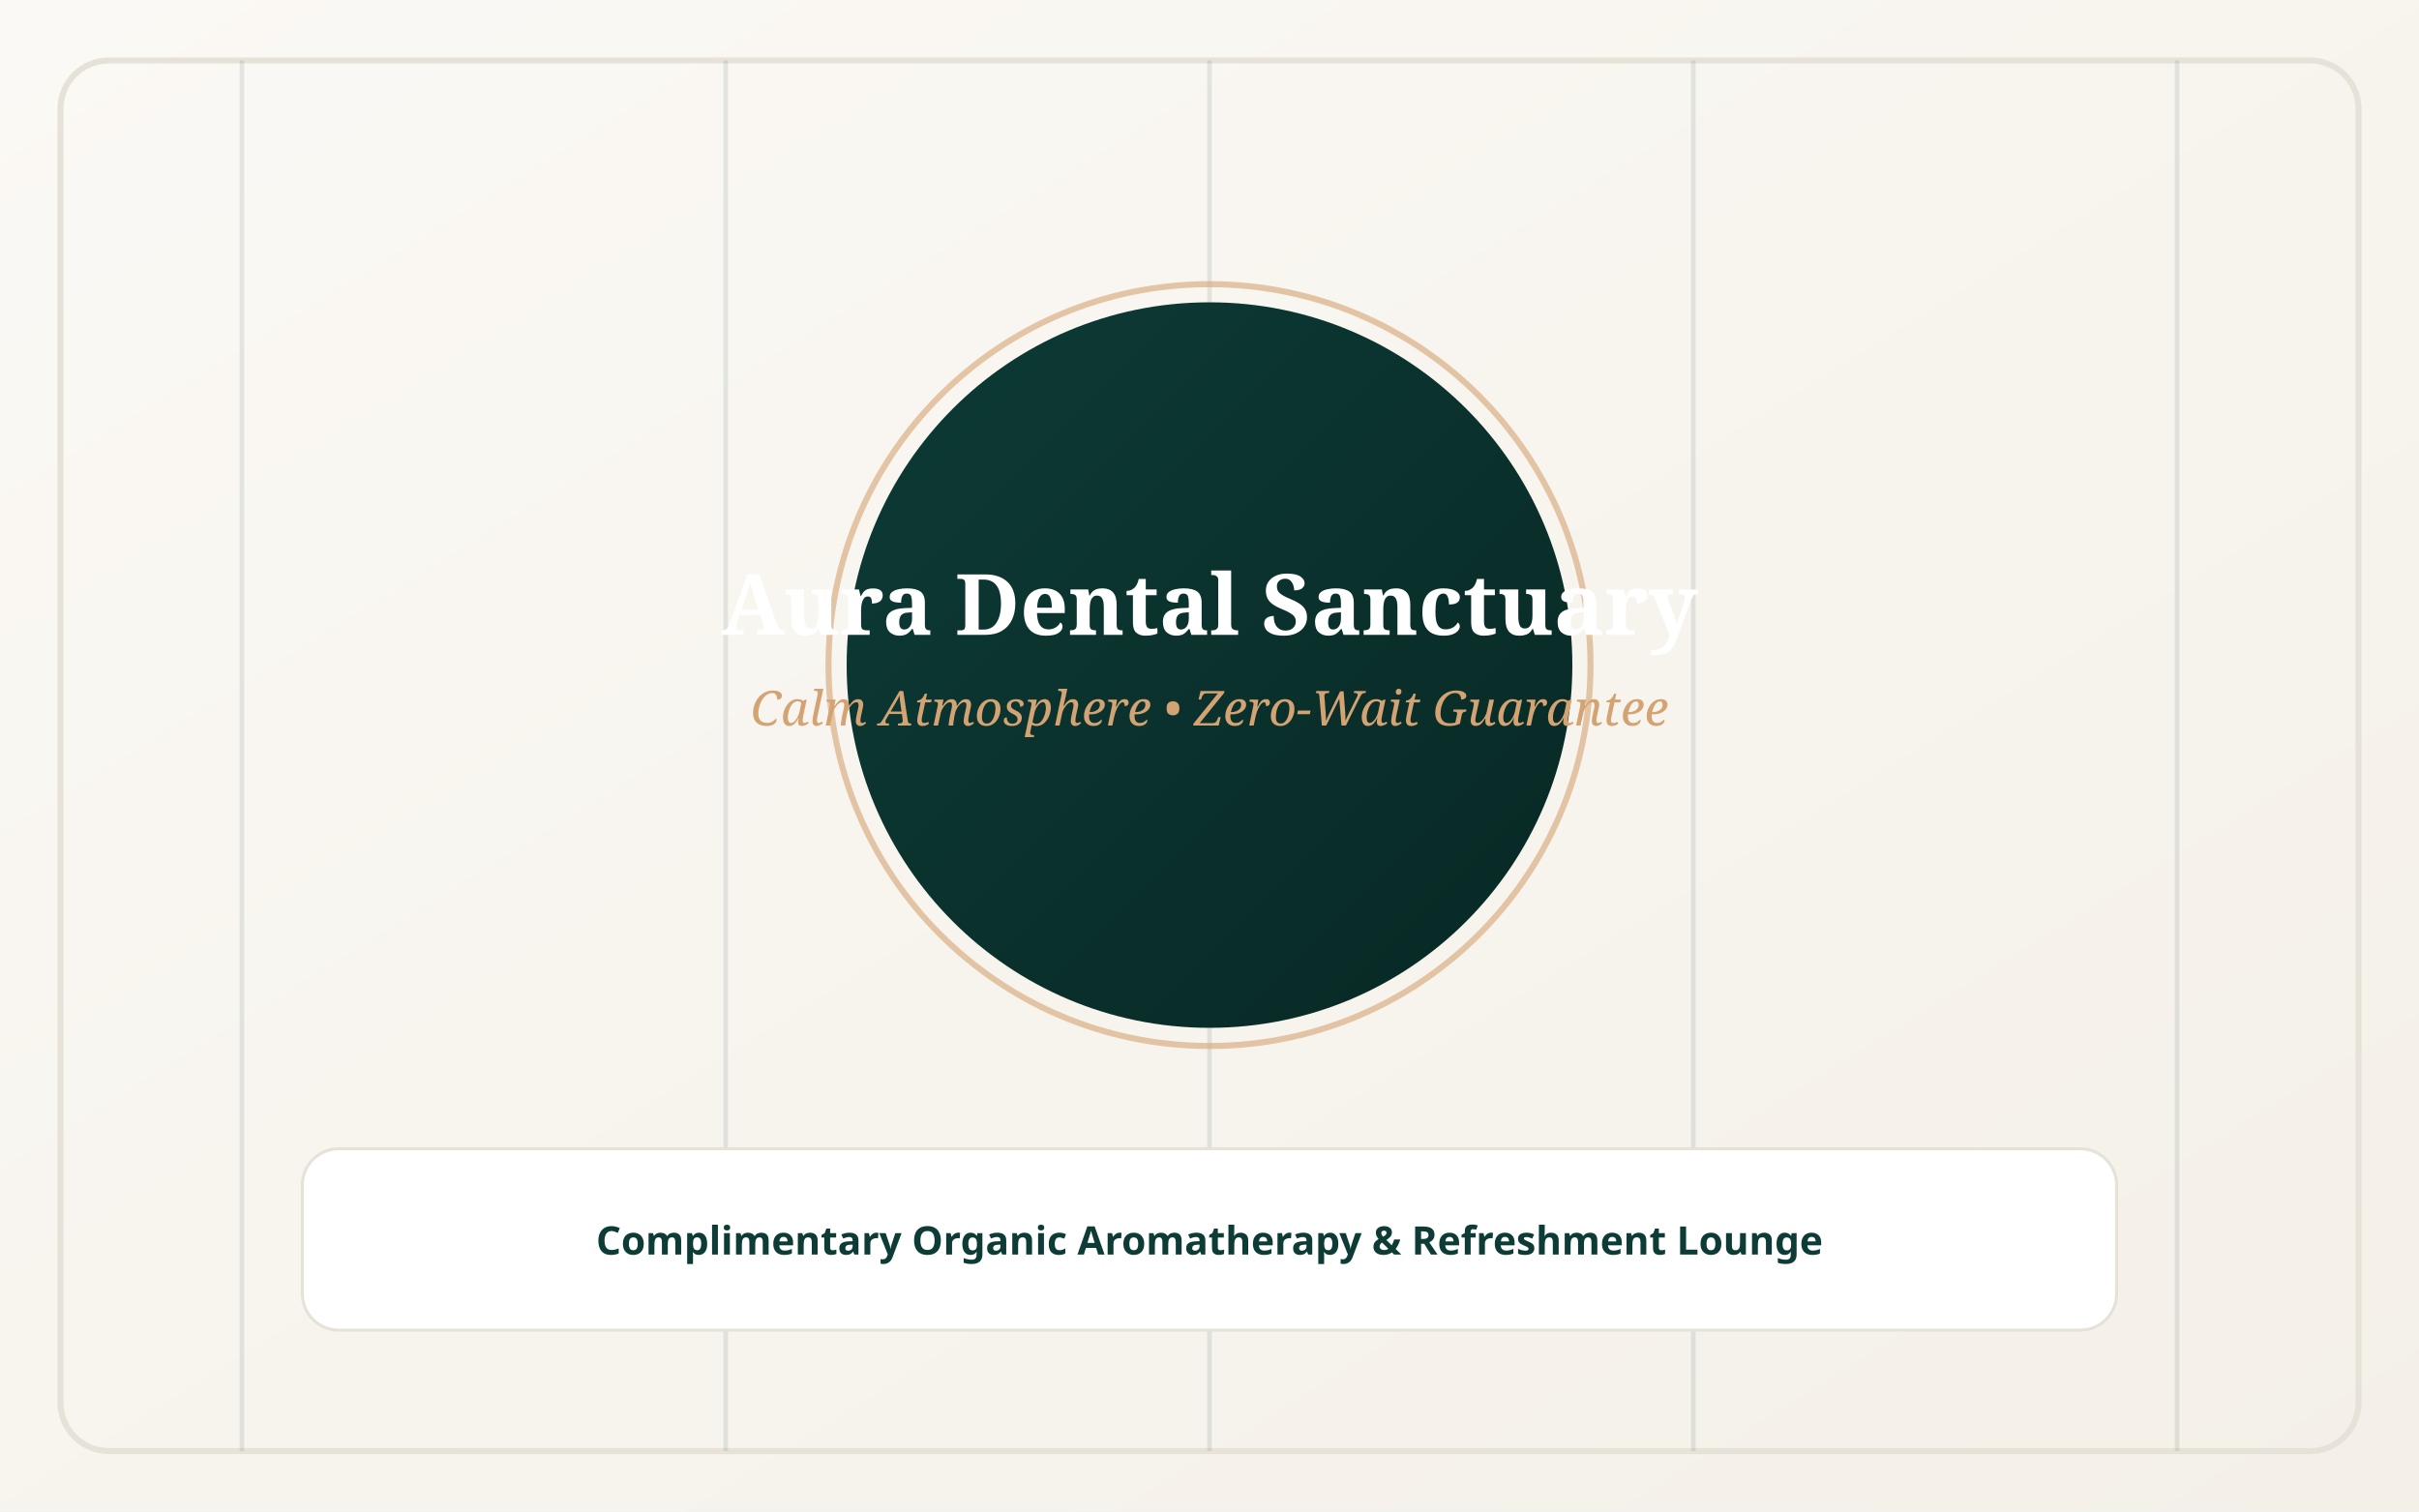
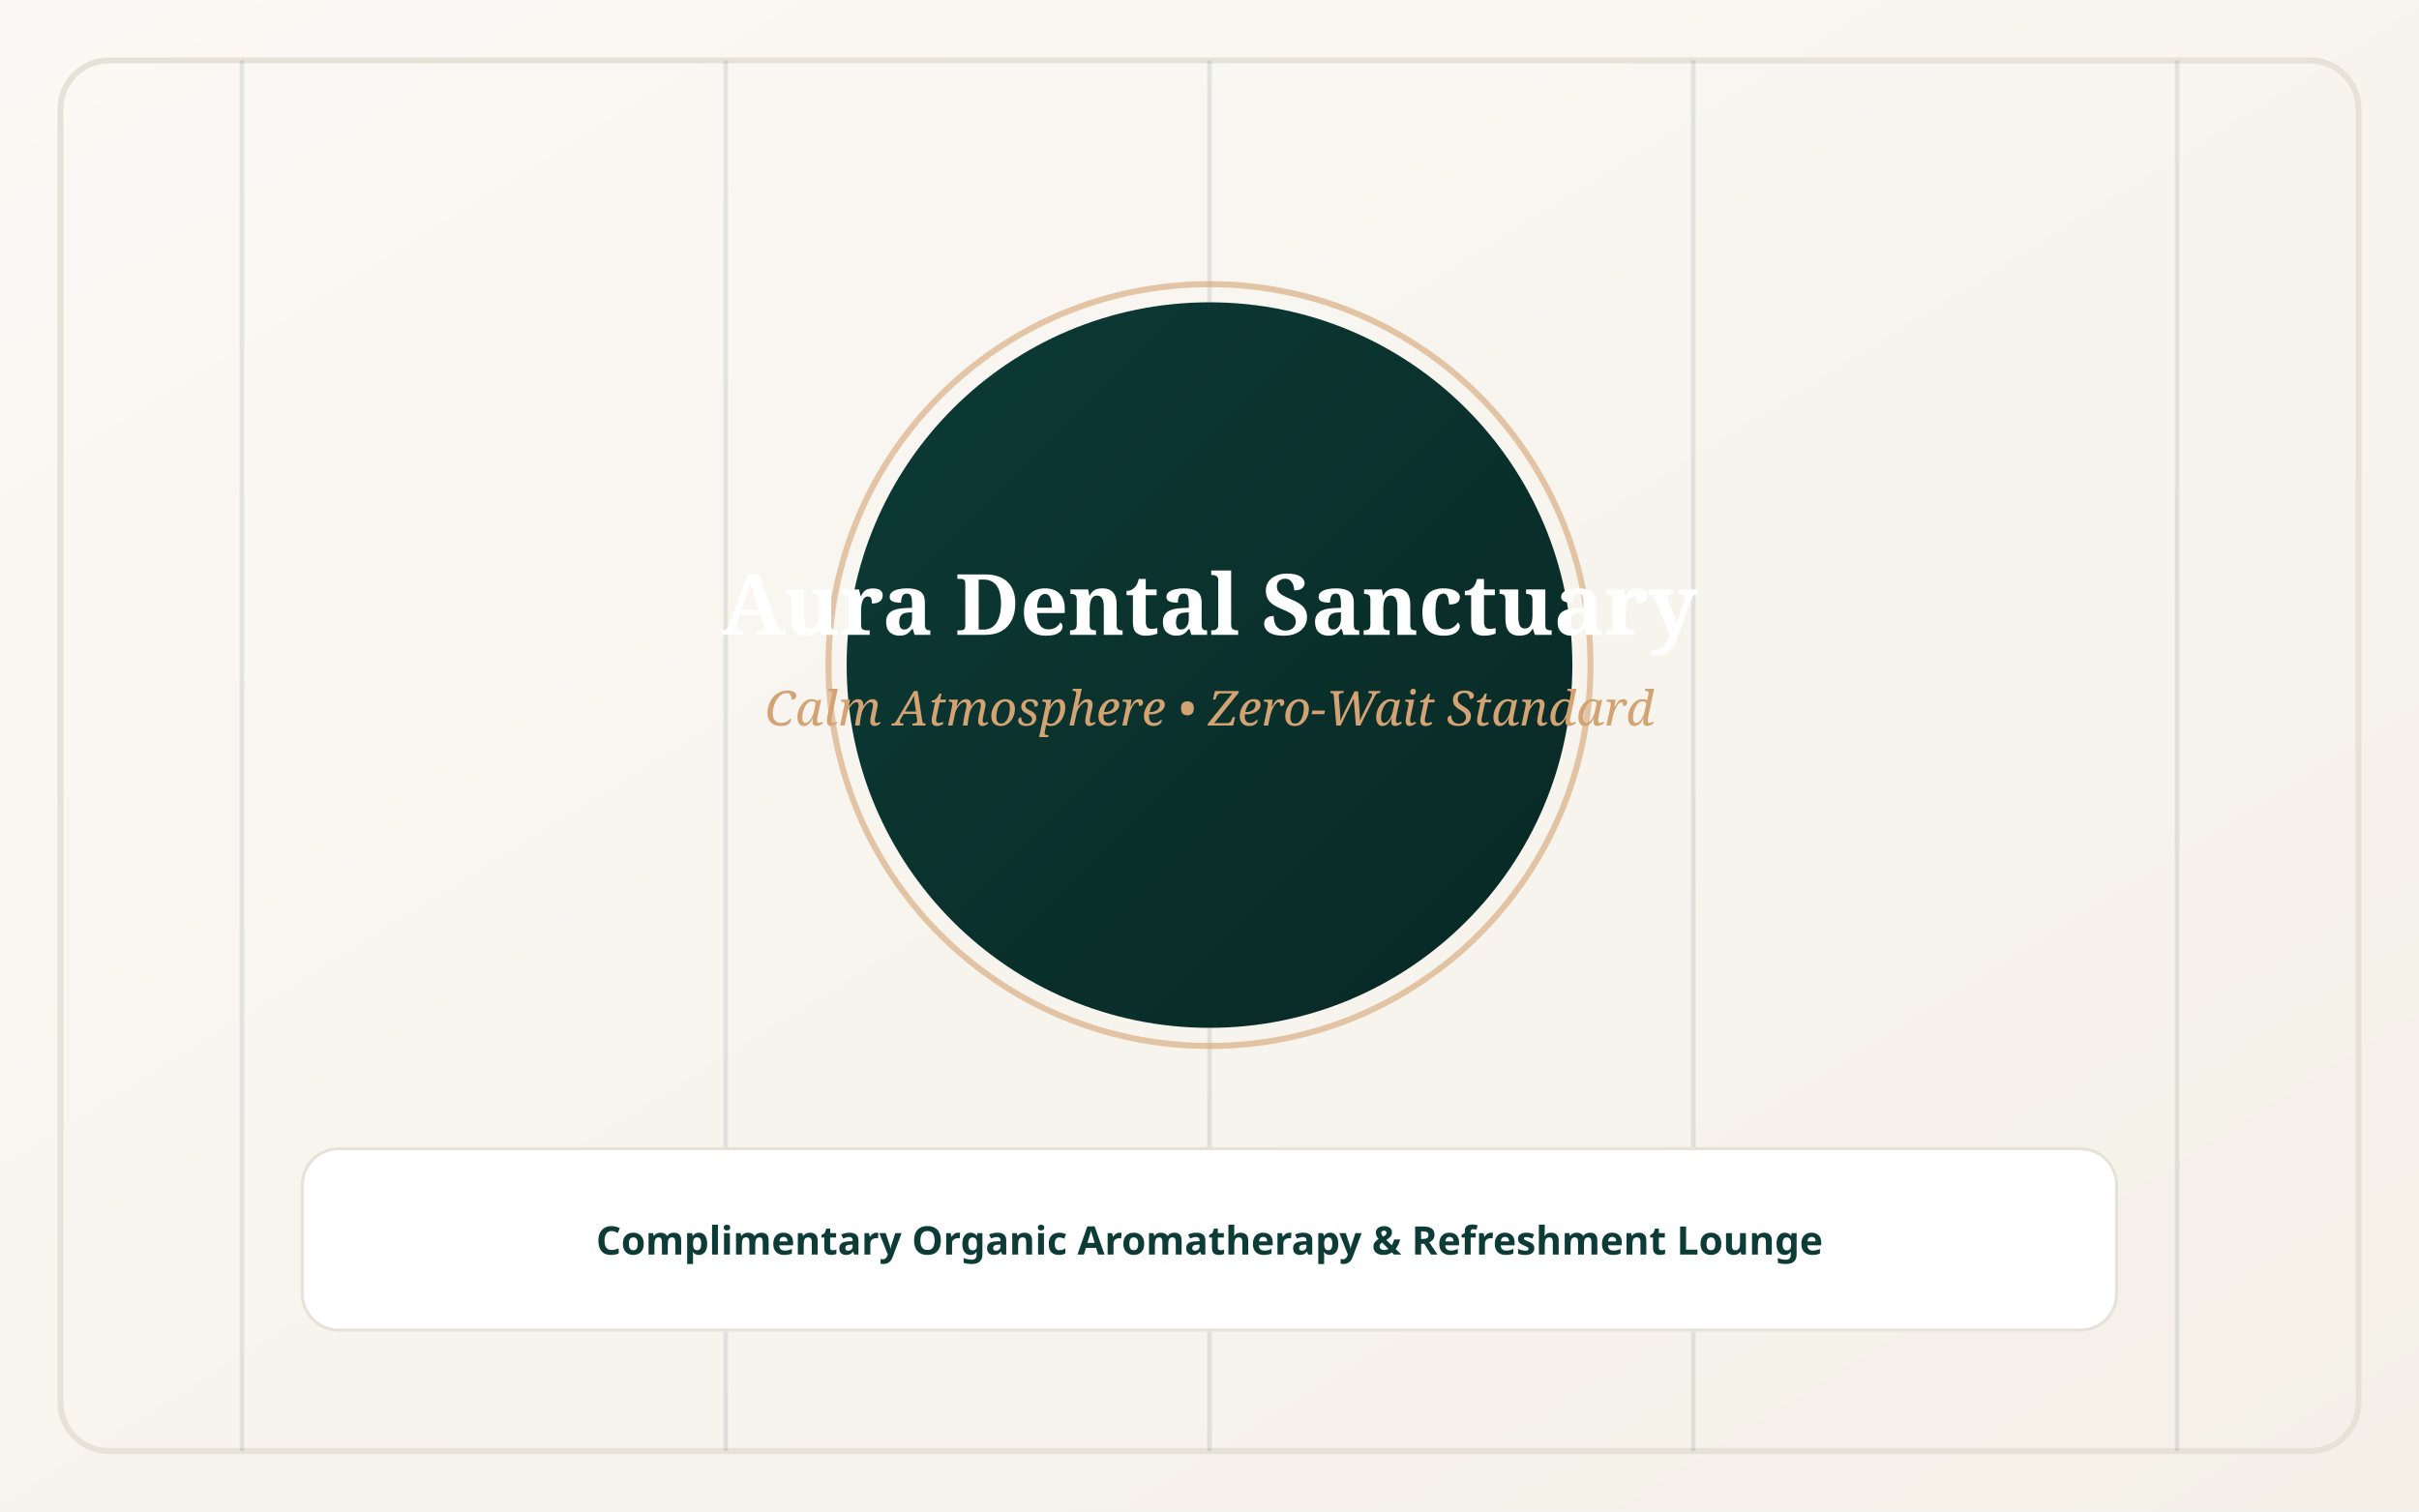
<svg xmlns="http://www.w3.org/2000/svg" viewBox="0 0 800 500" width="100%" height="100%">
  <defs>
    <linearGradient id="loungeBg" x1="0%" y1="0%" x2="100%" y2="100%">
      <stop offset="0%" stop-color="#FBF9F5" />
      <stop offset="100%" stop-color="#F4F0E8" />
    </linearGradient>
    <linearGradient id="forestAcc" x1="0%" y1="0%" x2="100%" y2="100%">
      <stop offset="0%" stop-color="#0D3B36" />
      <stop offset="100%" stop-color="#082824" />
    </linearGradient>
  </defs>
  <rect width="800" height="500" fill="url(#loungeBg)" />
  <rect x="20" y="20" width="760" height="460" rx="16" fill="none" stroke="#E7E2D8" stroke-width="2" />
  <g stroke="#0D3B36" stroke-opacity="0.1" stroke-width="1.5">
    <line x1="80" y1="20" x2="80" y2="480" />
    <line x1="240" y1="20" x2="240" y2="480" />
    <line x1="400" y1="20" x2="400" y2="480" />
    <line x1="560" y1="20" x2="560" y2="480" />
    <line x1="720" y1="20" x2="720" y2="480" />
  </g>
  <circle cx="400" cy="220" r="120" fill="url(#forestAcc)" />
  <circle cx="400" cy="220" r="126" stroke="#D4A373" stroke-width="2" fill="none" opacity="0.6" />
  <text x="400" y="210" font-family="Georgia, serif" font-size="28" font-weight="bold" fill="#FFFFFF" text-anchor="middle">
    Aura Dental Sanctuary
  </text>
  <text x="400" y="240" font-family="Georgia, serif" font-size="16" font-style="italic" fill="#D4A373" text-anchor="middle">
-     Calm Atmosphere • Zero-Wait Guarantee
+     Calm Atmosphere • Zero-Wait Standard
  </text>
  <rect x="100" y="380" width="600" height="60" rx="12" fill="#FFFFFF" stroke="#E7E2D8" stroke-width="1" />
  <text x="400" y="415" font-family="system-ui, sans-serif" font-size="13" font-weight="600" fill="#0D3B36" text-anchor="middle">
    Complimentary Organic Aromatherapy &amp; Refreshment Lounge
  </text>
</svg>
